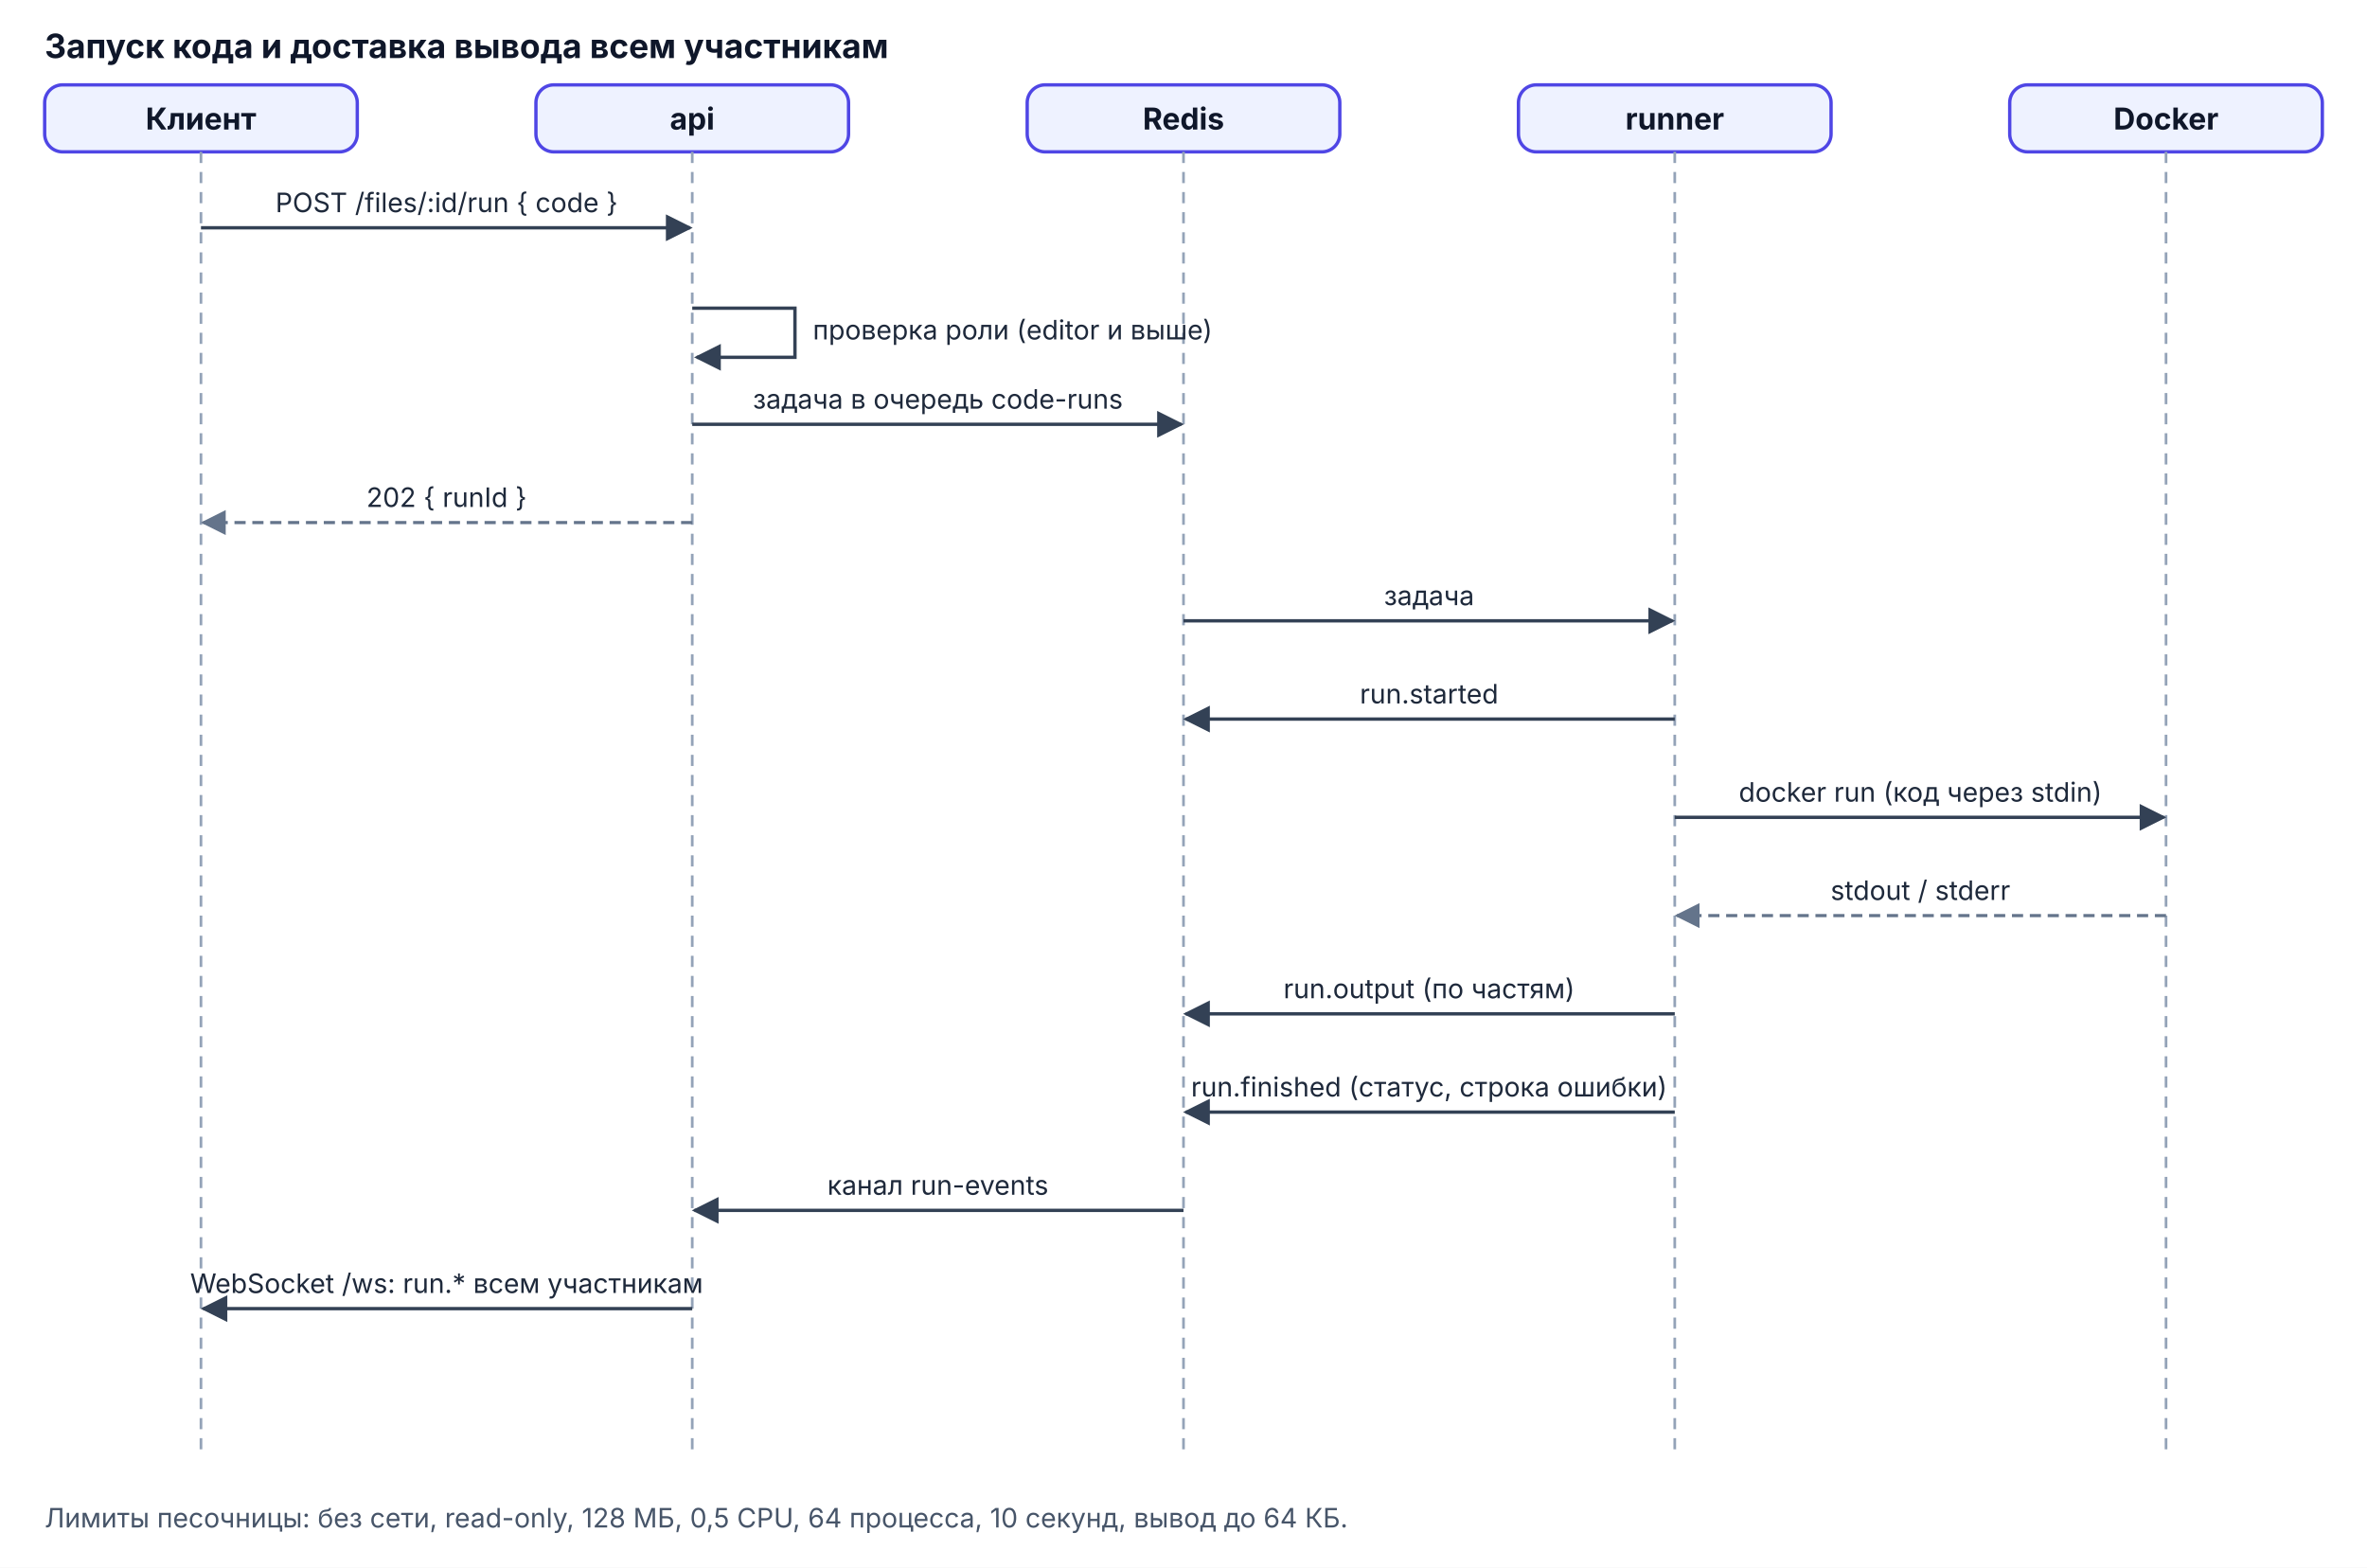
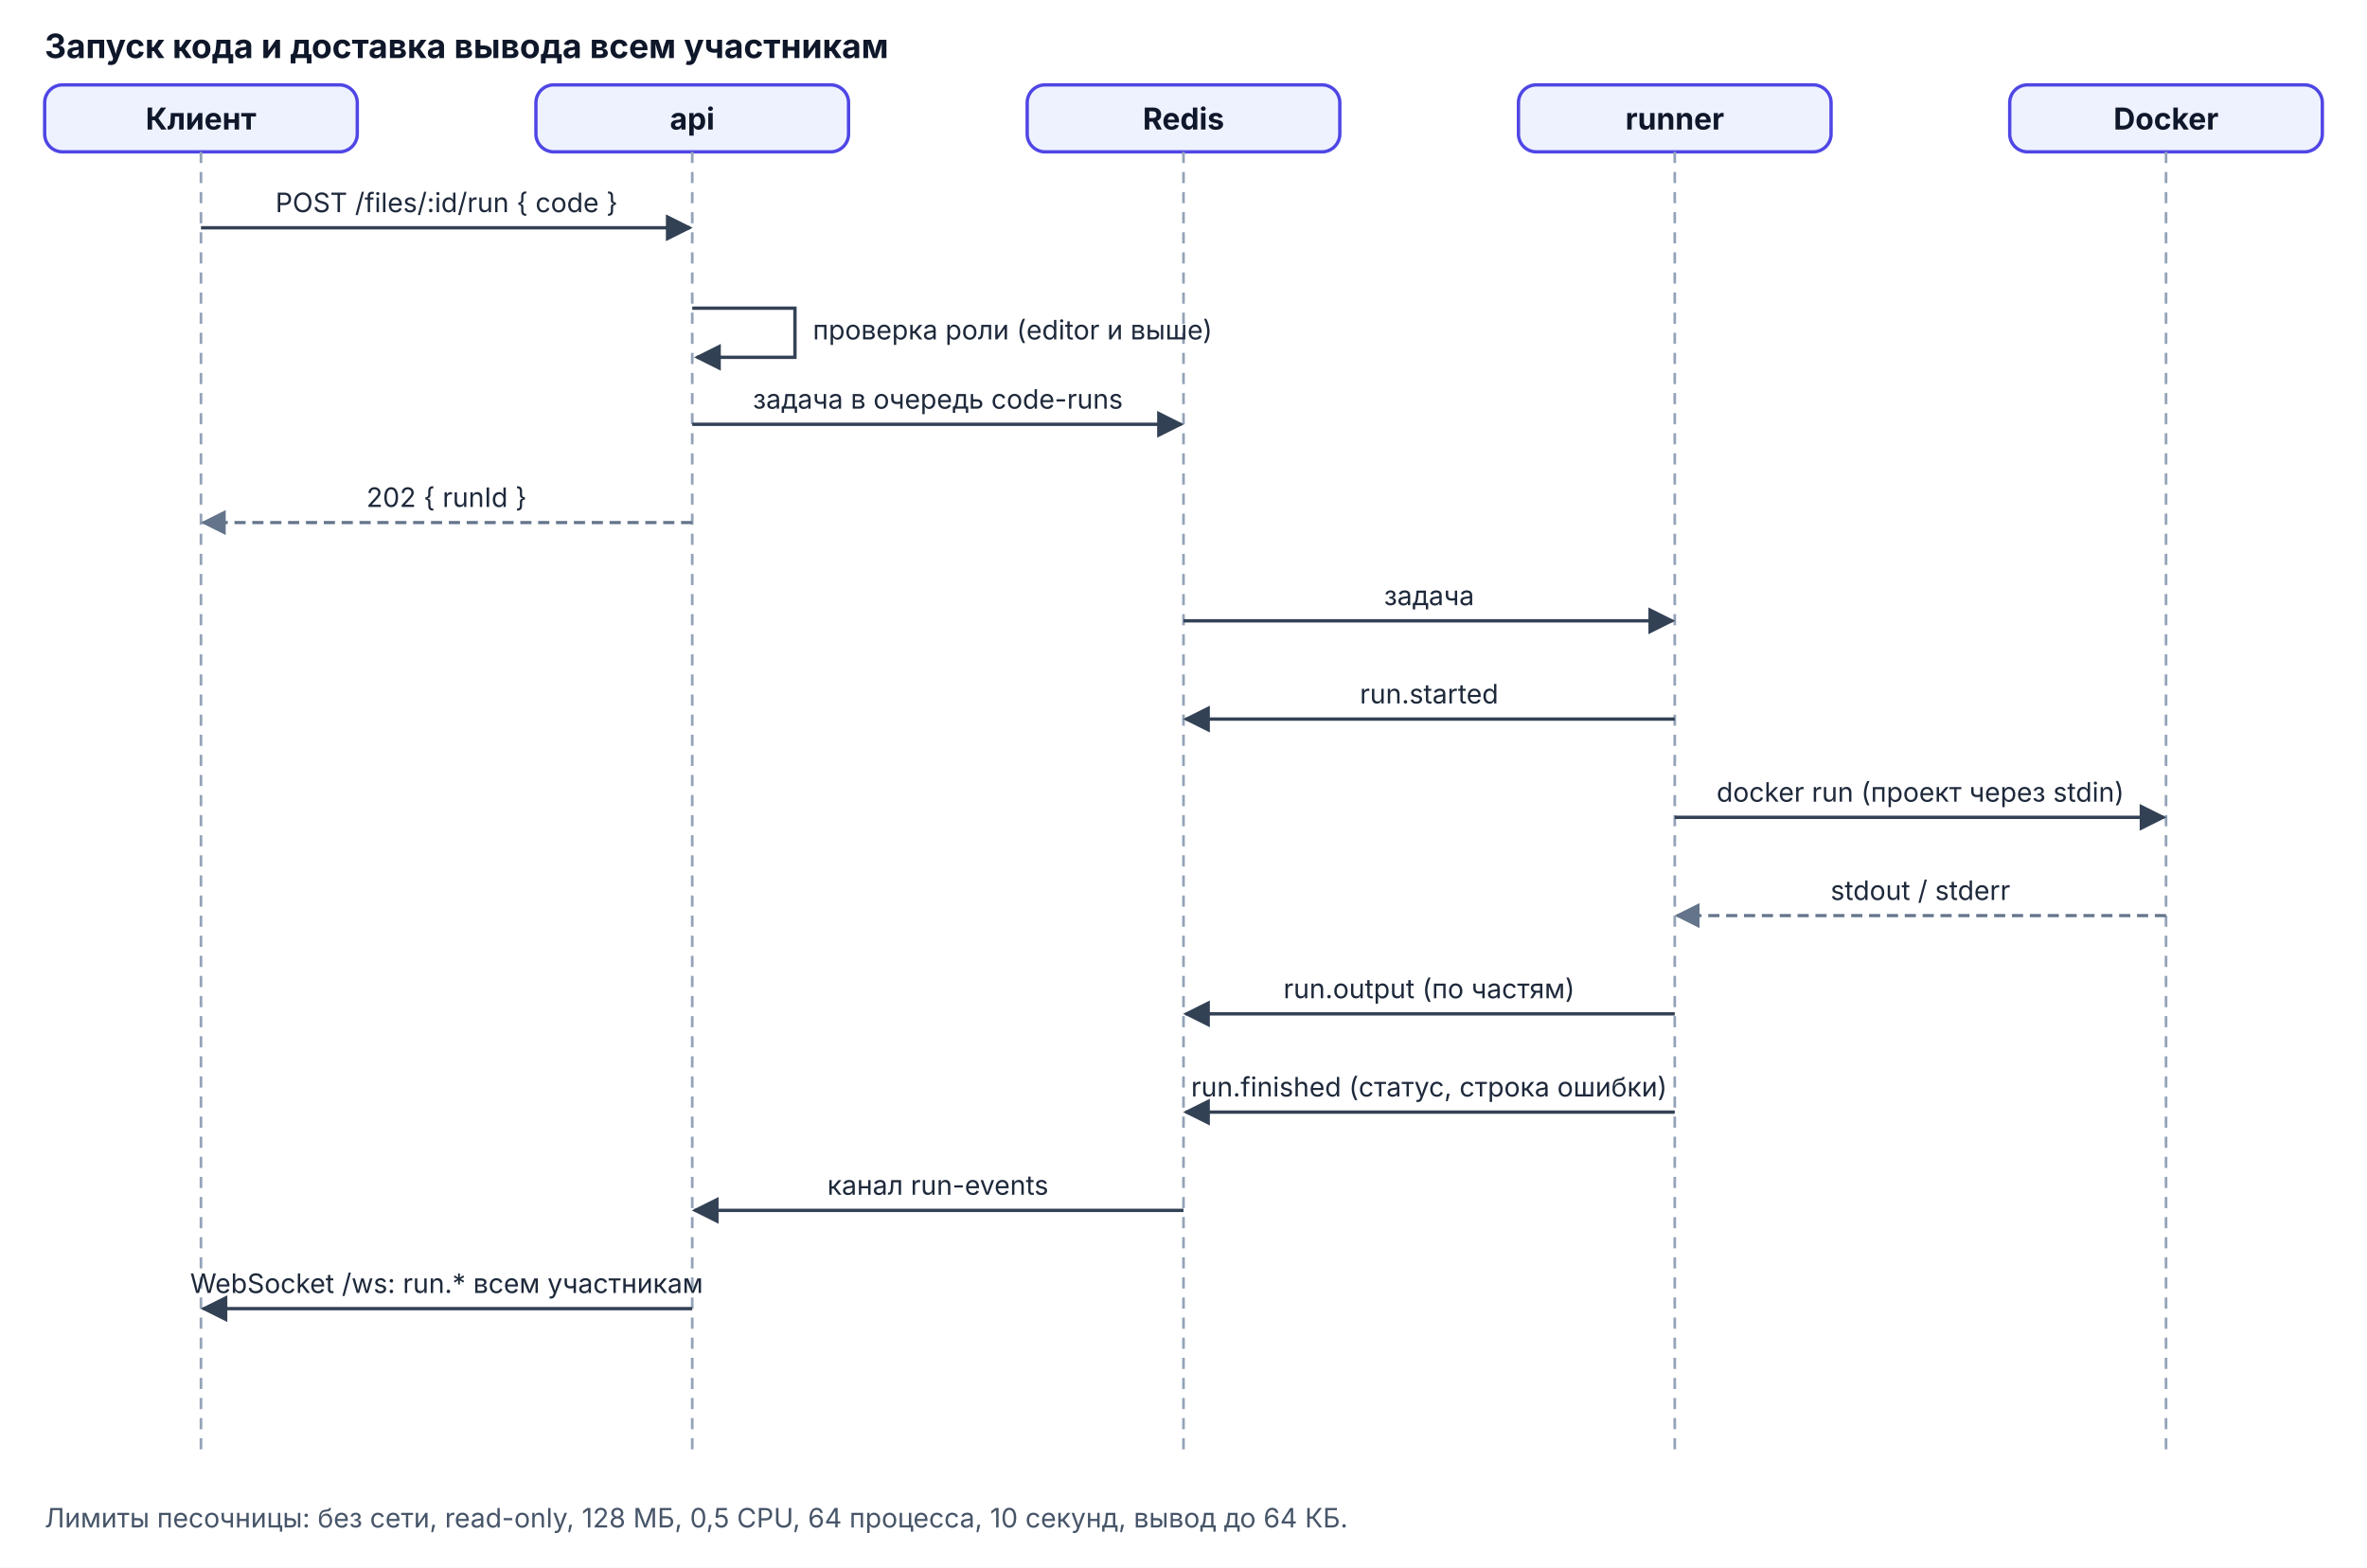
<svg xmlns="http://www.w3.org/2000/svg" viewBox="0 0 1060 702" width="1060" height="702" font-family="Inter, Segoe UI, Arial, sans-serif">
  <style>
 .p{fill:#eef2ff;stroke:#4f46e5;stroke-width:1.5}
 .pt{font-size:13.5px;font-weight:700;fill:#0f172a;text-anchor:middle}
 .ll{stroke:#94a3b8;stroke-width:1.2;stroke-dasharray:5 4}
 .m{stroke:#334155;stroke-width:1.5;marker-end:url(#a)}
 .r{stroke:#64748b;stroke-width:1.4;stroke-dasharray:5 3;marker-end:url(#a2)}
 .mt{font-size:12px;fill:#1e293b;text-anchor:middle}
 .tt{font-size:15px;font-weight:700;fill:#0f172a}
 .nt{font-size:12px;fill:#475569}
 .self{fill:none;stroke:#334155;stroke-width:1.5;marker-end:url(#a)}
</style>
  <defs>
    <marker id="a" viewBox="0 0 10 10" refX="9" refY="5" markerWidth="8" markerHeight="8" orient="auto-start-reverse">
      <path d="M0 0 10 5 0 10z" fill="#334155" />
    </marker>
    <marker id="a2" viewBox="0 0 10 10" refX="9" refY="5" markerWidth="8" markerHeight="8" orient="auto-start-reverse">
      <path d="M0 0 10 5 0 10z" fill="#64748b" />
    </marker>
  </defs>
  <rect width="1060" height="702" fill="#fff" />
  <text class="tt" x="20" y="26">Запуск кода и доставка вывода всем участникам</text>
  <rect class="p" x="20.0" y="38" width="140" height="30" rx="8" />
  <text class="pt" x="90.0" y="58">Клиент</text>
  <line class="ll" x1="90.0" y1="68" x2="90.0" y2="652" />
  <rect class="p" x="240.0" y="38" width="140" height="30" rx="8" />
  <text class="pt" x="310.0" y="58">api</text>
  <line class="ll" x1="310.0" y1="68" x2="310.0" y2="652" />
  <rect class="p" x="460.0" y="38" width="140" height="30" rx="8" />
  <text class="pt" x="530.0" y="58">Redis</text>
  <line class="ll" x1="530.0" y1="68" x2="530.0" y2="652" />
  <rect class="p" x="680.0" y="38" width="140" height="30" rx="8" />
  <text class="pt" x="750.0" y="58">runner</text>
  <line class="ll" x1="750.0" y1="68" x2="750.0" y2="652" />
  <rect class="p" x="900.0" y="38" width="140" height="30" rx="8" />
  <text class="pt" x="970.0" y="58">Docker</text>
  <line class="ll" x1="970.0" y1="68" x2="970.0" y2="652" />
  <line class="m" x1="90.0" y1="102.0" x2="309.0" y2="102.0" />
  <text class="mt" x="200.0" y="95.0">POST /files/:id/run { code }</text>
  <path class="self" d="M310.0 138.0 h46 v22 h-44" />
  <text class="mt" style="text-anchor:start" x="364.0" y="152.0">проверка роли (editor и выше)</text>
  <line class="m" x1="310.0" y1="190.0" x2="529.0" y2="190.0" />
  <text class="mt" x="420.0" y="183.0">задача в очередь code-runs</text>
  <line class="r" x1="310.0" y1="234.0" x2="91.0" y2="234.0" />
  <text class="mt" x="200.0" y="227.0">202 { runId }</text>
  <line class="m" x1="530.0" y1="278.0" x2="749.0" y2="278.0" />
  <text class="mt" x="640.0" y="271.0">задача</text>
  <line class="m" x1="750.0" y1="322.0" x2="531.0" y2="322.0" />
  <text class="mt" x="640.0" y="315.0">run.started</text>
  <line class="m" x1="750.0" y1="366.0" x2="969.0" y2="366.0" />
-   <text class="mt" x="860.0" y="359.0">docker run (код через stdin)</text>
+   <text class="mt" x="860.0" y="359.0">docker run (проект через stdin)</text>
  <line class="r" x1="970.0" y1="410.0" x2="751.0" y2="410.0" />
  <text class="mt" x="860.0" y="403.0">stdout / stderr</text>
  <line class="m" x1="750.0" y1="454.0" x2="531.0" y2="454.0" />
  <text class="mt" x="640.0" y="447.0">run.output (по частям)</text>
  <line class="m" x1="750.0" y1="498.0" x2="531.0" y2="498.0" />
  <text class="mt" x="640.0" y="491.0">run.finished (статус, строка ошибки)</text>
  <line class="m" x1="530.0" y1="542.0" x2="311.0" y2="542.0" />
  <text class="mt" x="420.0" y="535.0">канал run-events</text>
  <line class="m" x1="310.0" y1="586.0" x2="91.0" y2="586.0" />
  <text class="mt" x="200.0" y="579.0">WebSocket /ws: run.* всем участникам</text>
  <text class="nt" x="20" y="684">Лимиты песочницы: без сети, read-only, 128 МБ, 0,5 CPU, 64 процесса, 10 секунд, вывод до 64 КБ.</text>
</svg>
